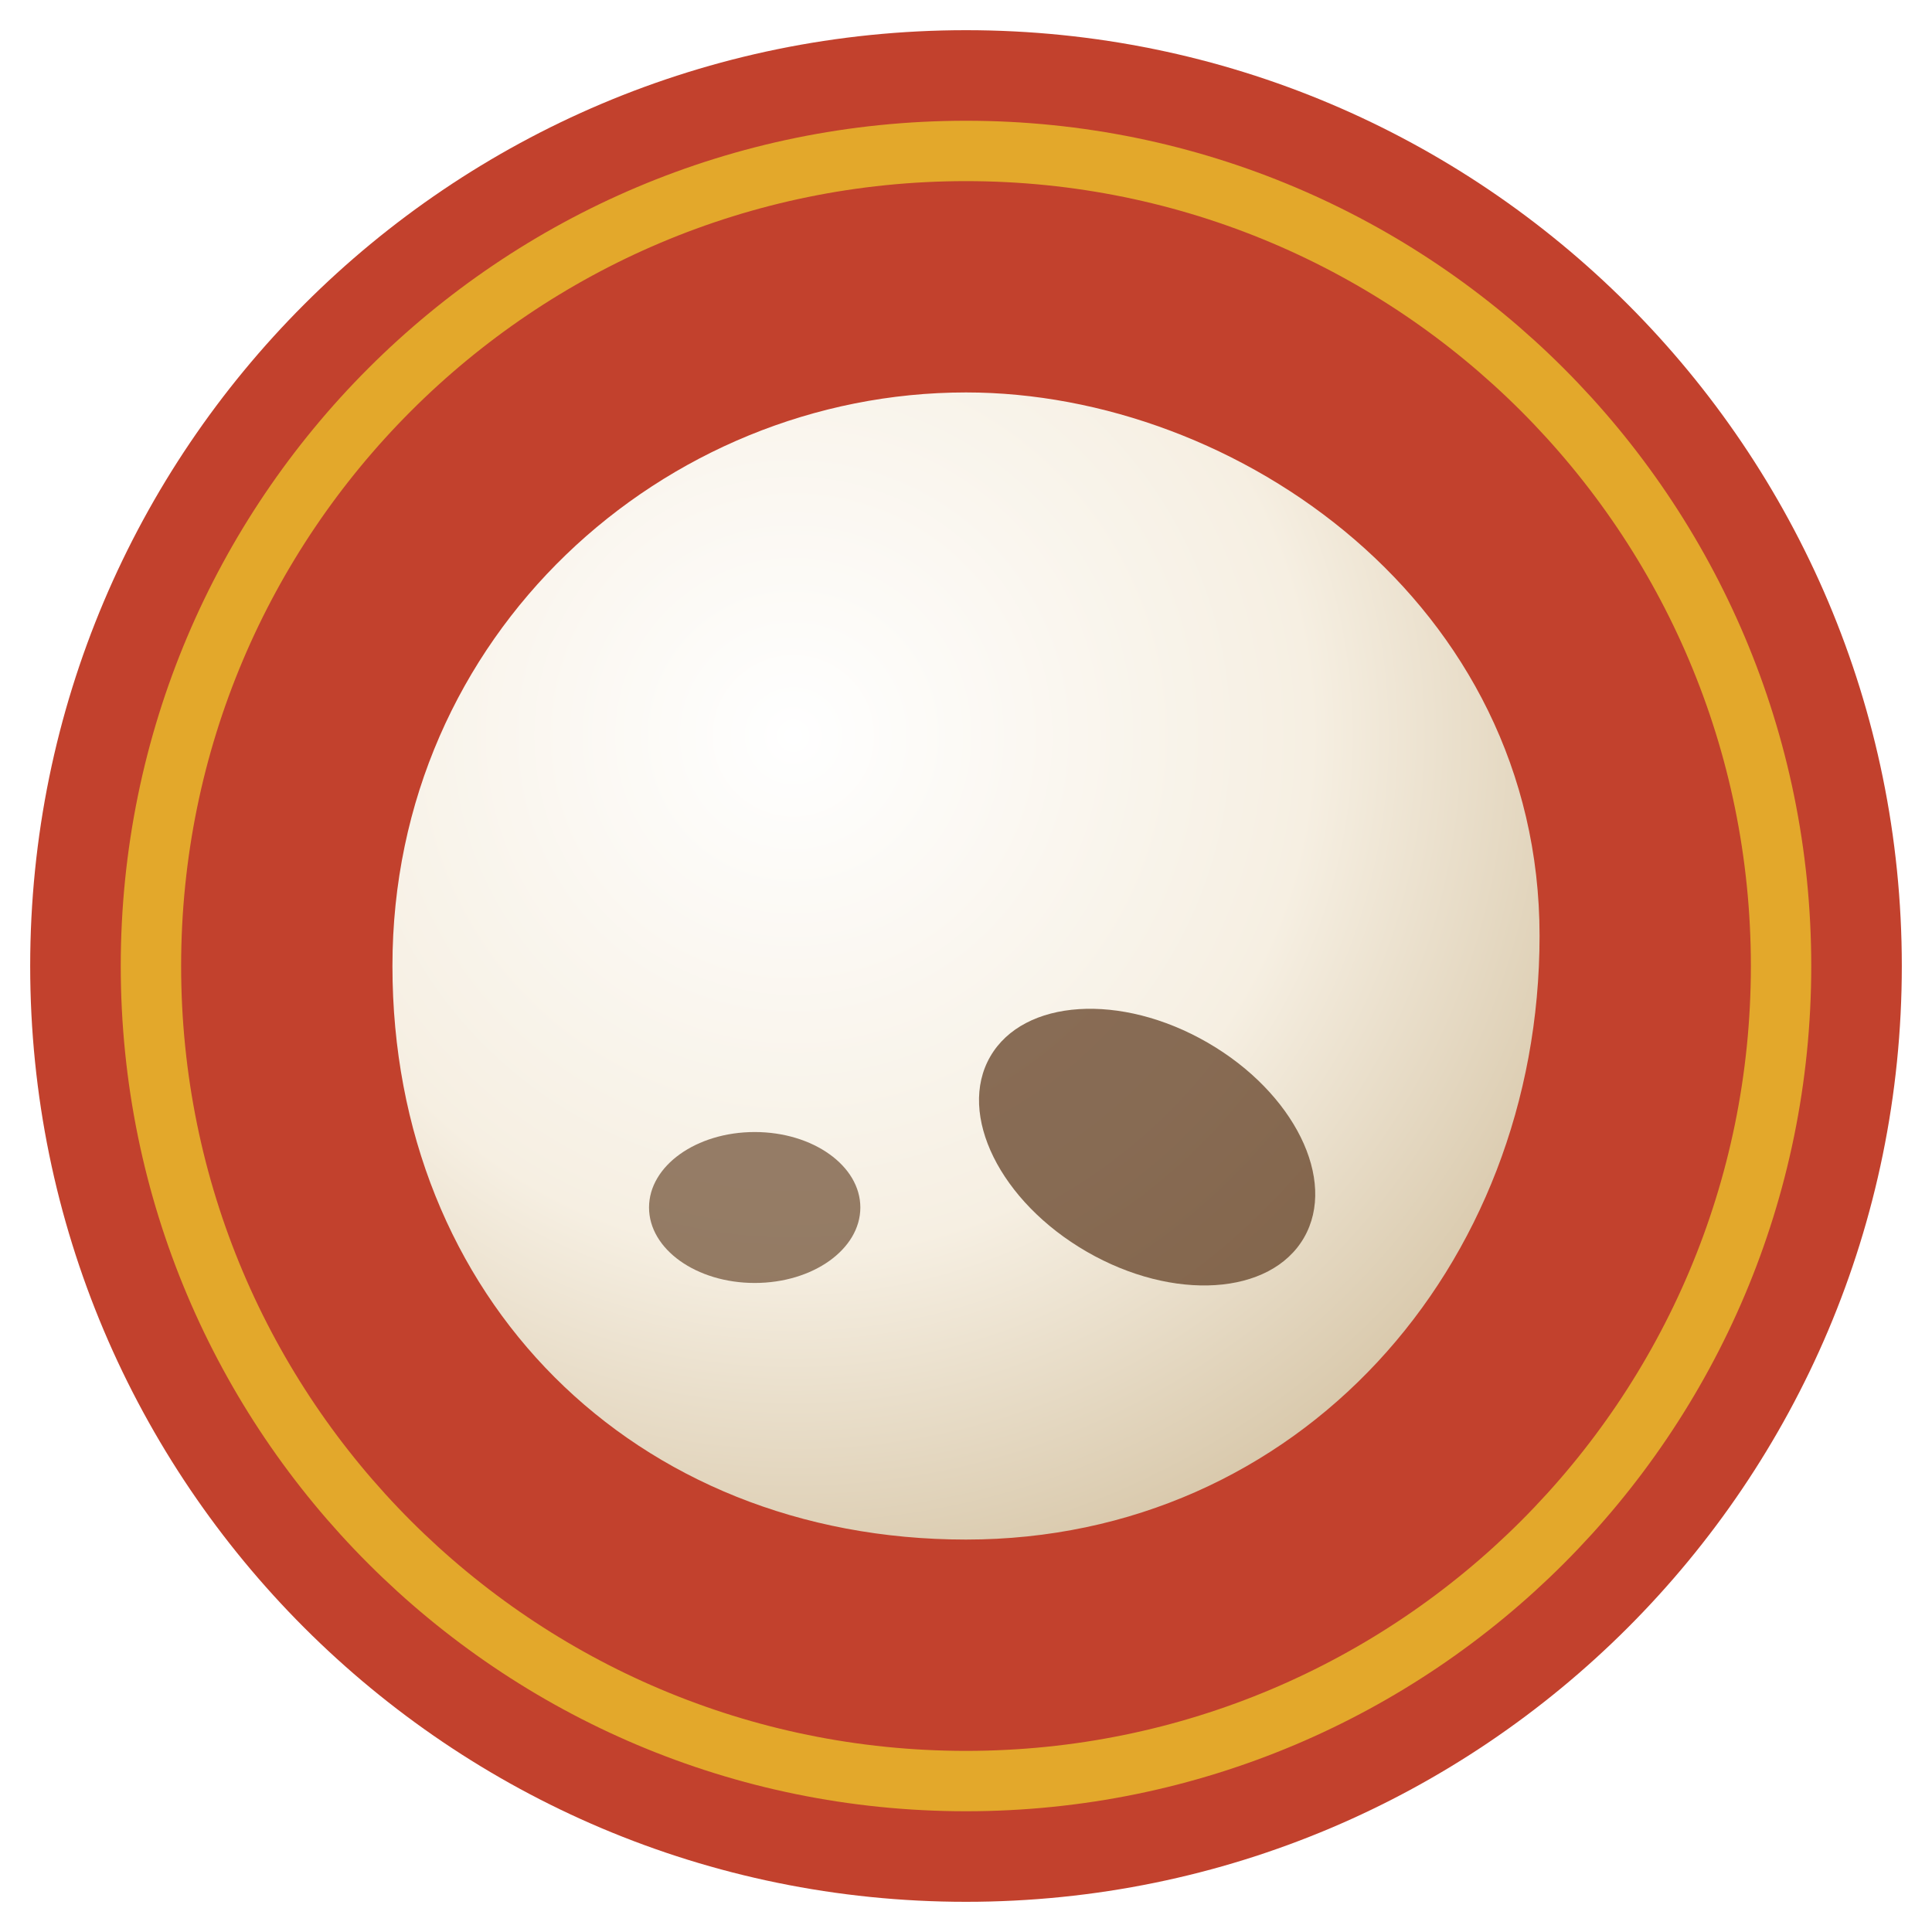
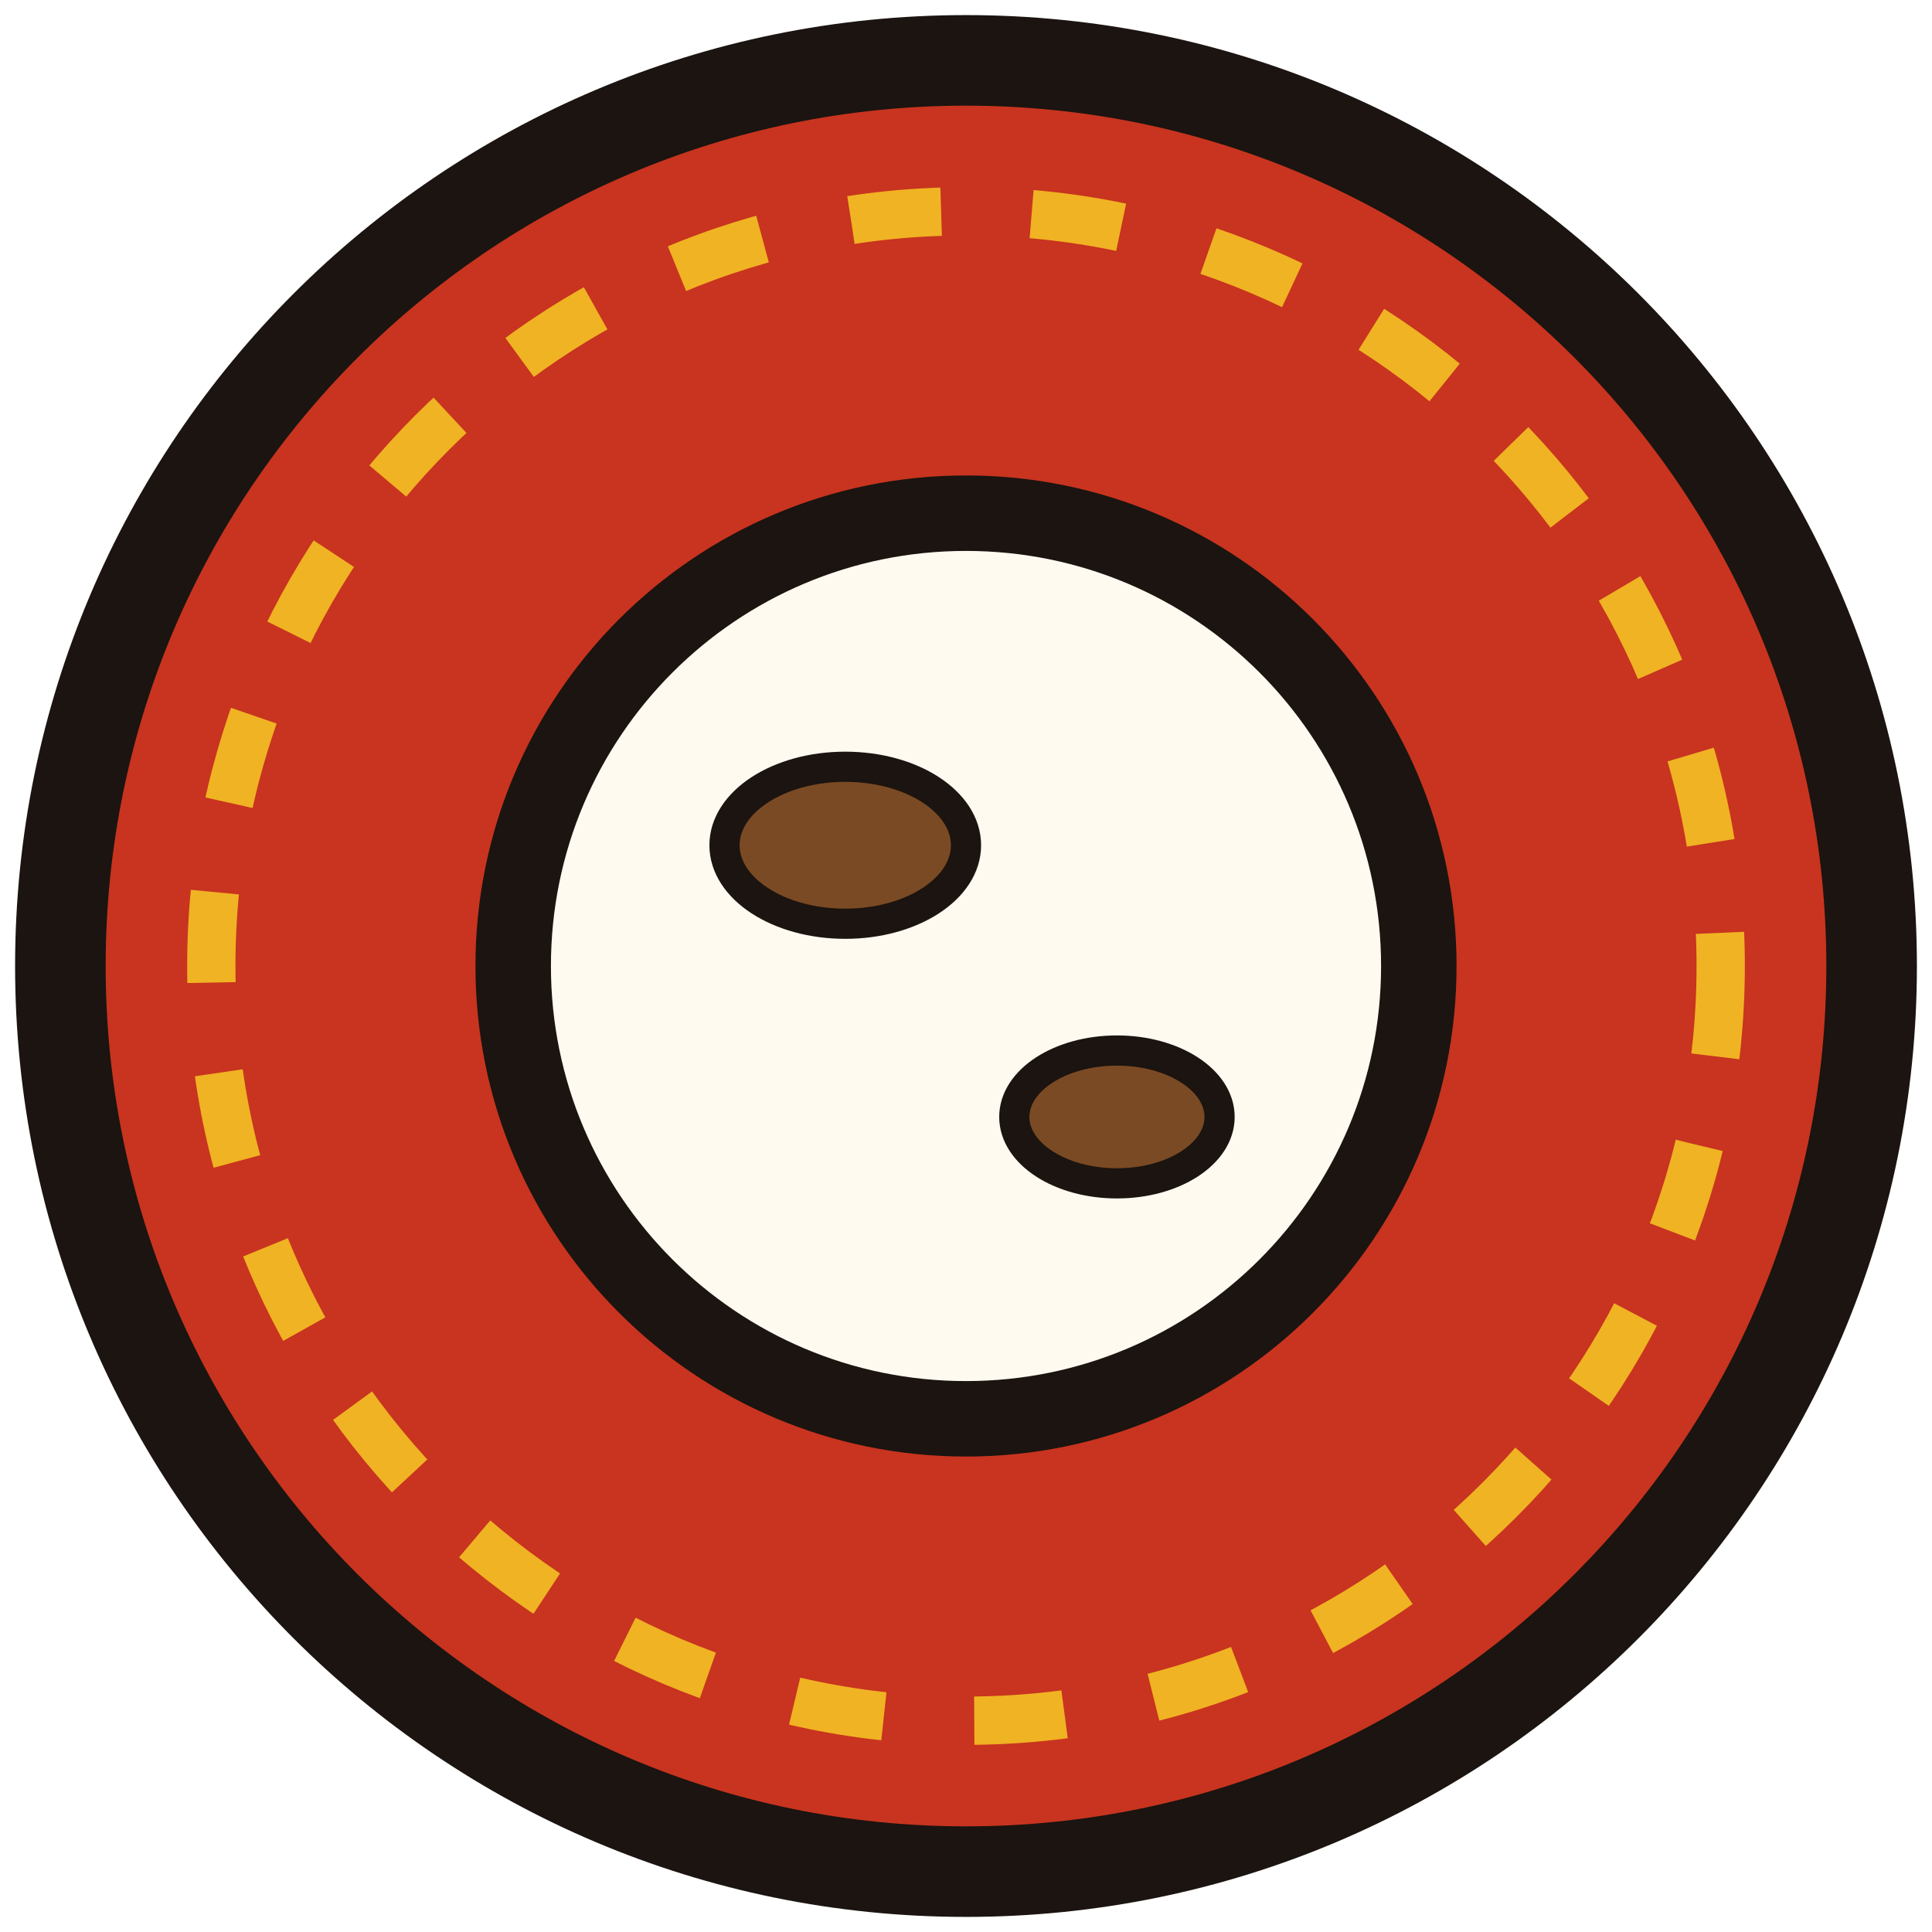
<svg xmlns="http://www.w3.org/2000/svg" viewBox="0 0 64 64">
-   <circle cx="32" cy="32" r="31" fill="#c2412d" />
-   <circle cx="32" cy="32" r="27" fill="none" stroke="#e3a82b" stroke-width="2" />
-   <defs>
-     <radialGradient id="g" cx="35%" cy="30%" r="75%">
-       <stop offset="0" stop-color="#fff" />
-       <stop offset=".6" stop-color="#f6efe2" />
-       <stop offset="1" stop-color="#d9c9ac" />
-     </radialGradient>
-   </defs>
-   <path d="M32 13c9 0 19 7 19 18s-8 20-19 20-19-8-19-19 9-19 19-19z" fill="url(#g)" />
-   <ellipse cx="38" cy="38" rx="6" ry="4" fill="#6b4a2f" opacity=".8" transform="rotate(30 38 38)" />
-   <ellipse cx="25" cy="40" rx="3.5" ry="2.5" fill="#6b4a2f" opacity=".7" />
+   <circle cx="32" cy="32" r="30" fill="#c8341f" stroke="#1b1410" stroke-width="3" />
+   <circle cx="32" cy="32" r="25" fill="none" stroke="#f0b323" stroke-width="1.6" stroke-dasharray="3 3" />
+   <circle cx="32" cy="32" r="15" fill="#fffaf0" stroke="#1b1410" stroke-width="2.5" />
+   <ellipse cx="28" cy="28" rx="4" ry="2.6" fill="#7a4a24" stroke="#1b1410" />
+   <ellipse cx="37" cy="37" rx="3.4" ry="2.2" fill="#7a4a24" stroke="#1b1410" />
</svg>
